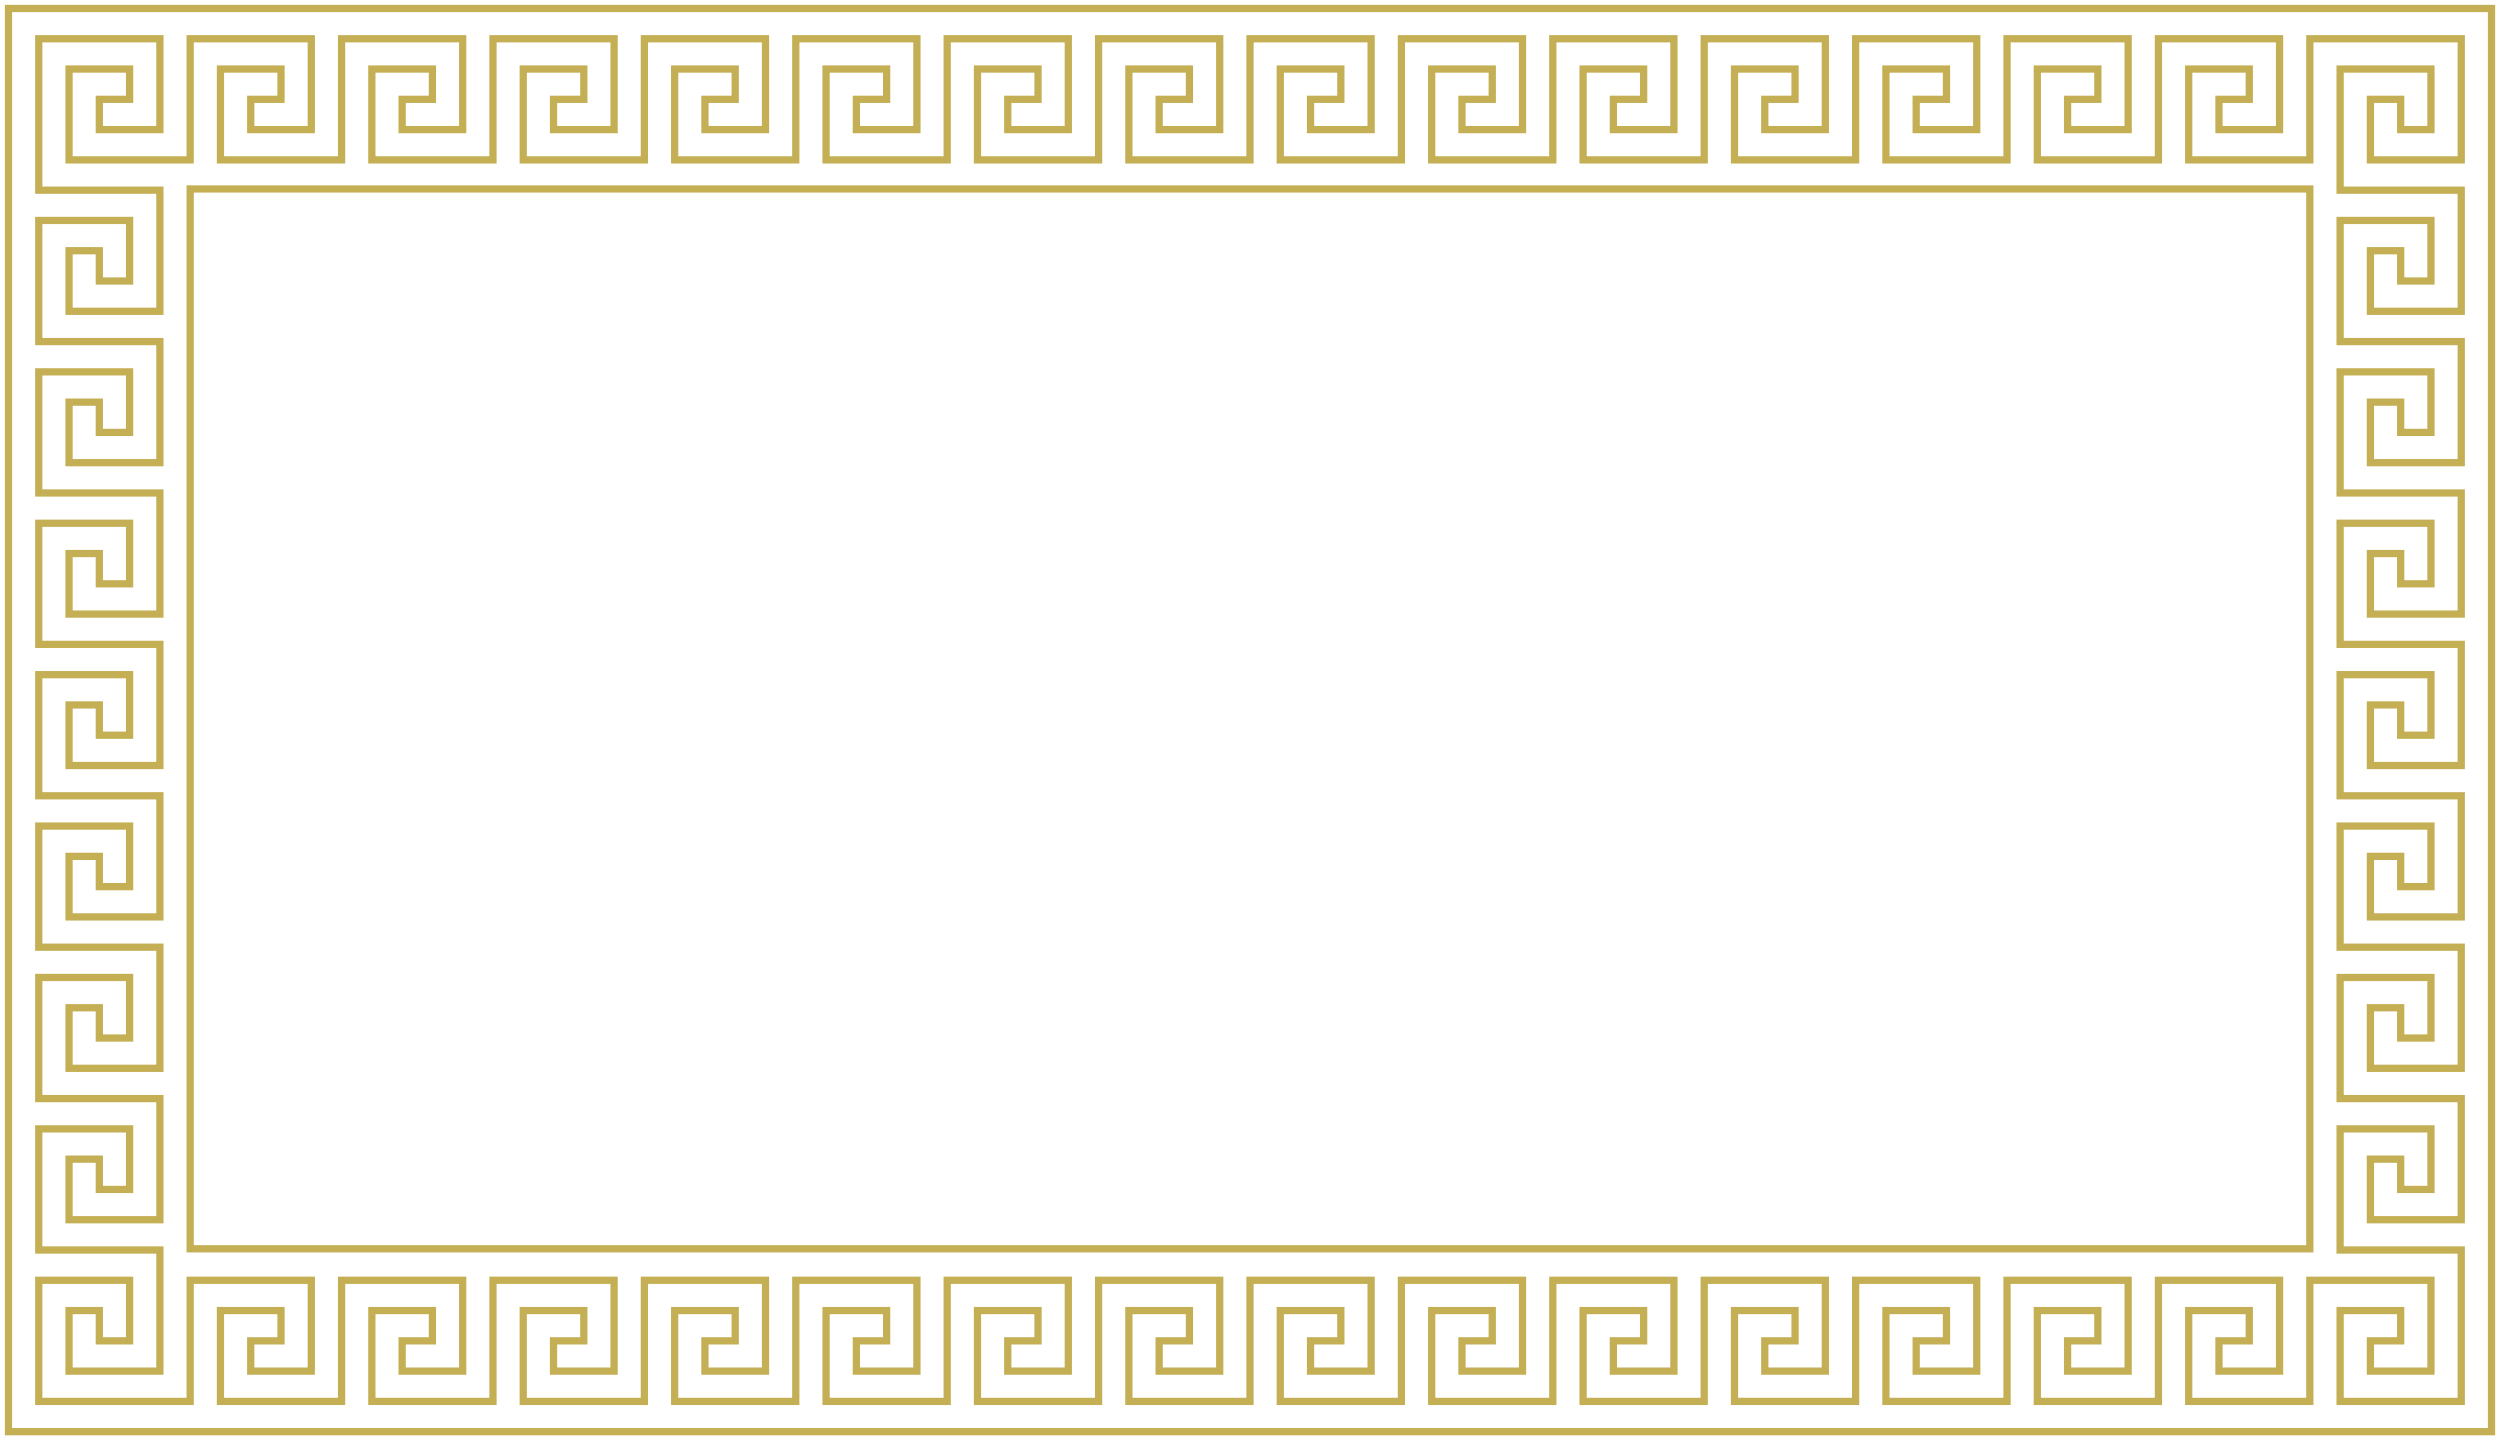
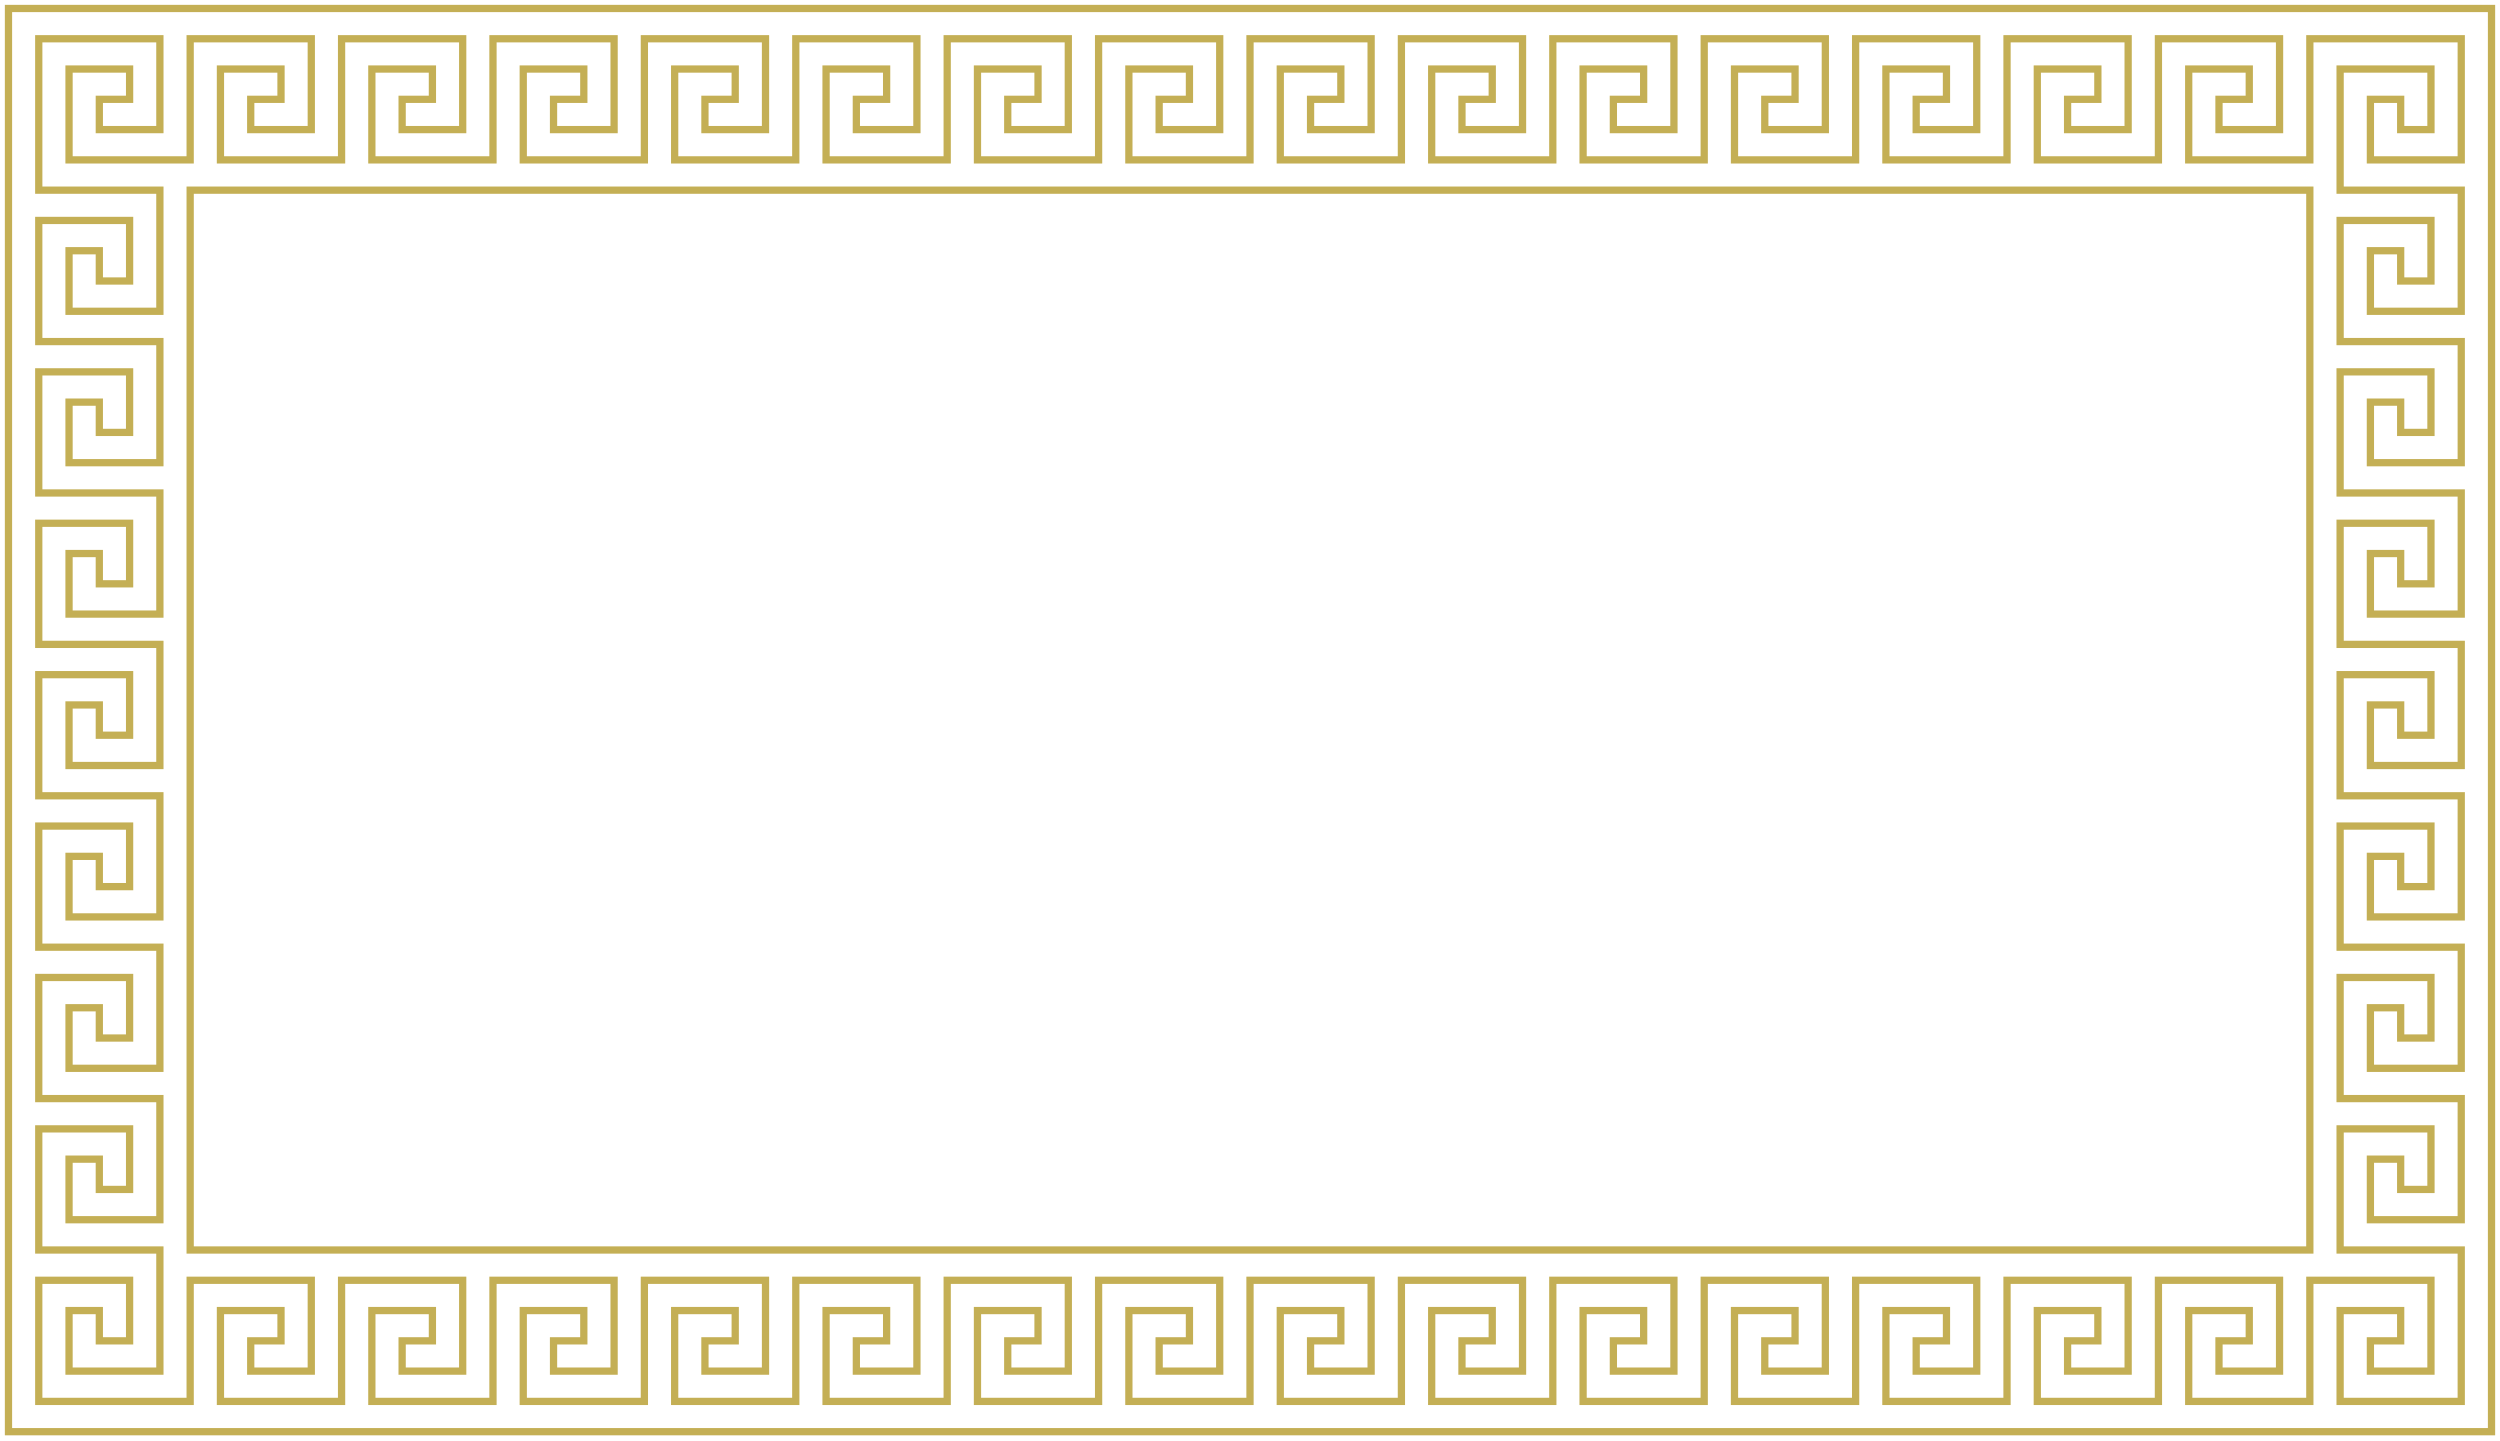
<svg xmlns="http://www.w3.org/2000/svg" viewBox="0 0 2064 1189">
  <path d="M32,157 l0,-25 l0,-100 l100,0 l0,75 l-50,0 l0,-25 l25,0 l0,-25 l-50,0 l0,75 l100,0 l0,-100 l100,0 l0,75 l-50,0 l0,-25 l25,0 l0,-25 l-50,0 l0,75 l100,0 l0,-100 l100,0 l0,75 l-50,0 l0,-25 l25,0 l0,-25 l-50,0 l0,75 l100,0 l0,-100 l100,0 l0,75 l-50,0 l0,-25 l25,0 l0,-25 l-50,0 l0,75 l100,0 l0,-100 l100,0 l0,75 l-50,0 l0,-25 l25,0 l0,-25 l-50,0 l0,75 l100,0 l0,-100 l100,0 l0,75 l-50,0 l0,-25 l25,0 l0,-25 l-50,0 l0,75 l100,0 l0,-100 l100,0 l0,75 l-50,0 l0,-25 l25,0 l0,-25 l-50,0 l0,75 l100,0 l0,-100 l100,0 l0,75 l-50,0 l0,-25 l25,0 l0,-25 l-50,0 l0,75 l100,0 l0,-100 l100,0 l0,75 l-50,0 l0,-25 l25,0 l0,-25 l-50,0 l0,75 l100,0 l0,-100 l100,0 l0,75 l-50,0 l0,-25 l25,0 l0,-25 l-50,0 l0,75 l100,0 l0,-100 l100,0 l0,75 l-50,0 l0,-25 l25,0 l0,-25 l-50,0 l0,75 l100,0 l0,-100 l100,0 l0,75 l-50,0 l0,-25 l25,0 l0,-25 l-50,0 l0,75 l100,0 l0,-100 l100,0 l0,75 l-50,0 l0,-25 l25,0 l0,-25 l-50,0 l0,75 l100,0 l0,-100 l100,0 l0,75 l-50,0 l0,-25 l25,0 l0,-25 l-50,0 l0,75 l100,0 l0,-100 l100,0 l0,75 l-50,0 l0,-25 l25,0 l0,-25 l-50,0 l0,75 l100,0 l0,-100 l25,0 l100,0 l0,100 l-75,0 l0,-50 l25,0 l0,25 l25,0 l0,-50 l-75,0 l0,100 l100,0 l0,100 l-75,0 l0,-50 l25,0 l0,25 l25,0 l0,-50 l-75,0 l0,100 l100,0 l0,100 l-75,0 l0,-50 l25,0 l0,25 l25,0 l0,-50 l-75,0 l0,100 l100,0 l0,100 l-75,0 l0,-50 l25,0 l0,25 l25,0 l0,-50 l-75,0 l0,100 l100,0 l0,100 l-75,0 l0,-50 l25,0 l0,25 l25,0 l0,-50 l-75,0 l0,100 l100,0 l0,100 l-75,0 l0,-50 l25,0 l0,25 l25,0 l0,-50 l-75,0 l0,100 l100,0 l0,100 l-75,0 l0,-50 l25,0 l0,25 l25,0 l0,-50 l-75,0 l0,100 l100,0 l0,100 l-75,0 l0,-50 l25,0 l0,25 l25,0 l0,-50 l-75,0 l0,100 l100,0 l0,125 l-100,0 l0,-75 l50,0 l0,25 l-25,0 l0,25 l50,0 l0,-75 l-100,0 l0,100 l-100,0 l0,-75 l50,0 l0,25 l-25,0 l0,25 l50,0 l0,-75 l-100,0 l0,100 l-100,0 l0,-75 l50,0 l0,25 l-25,0 l0,25 l50,0 l0,-75 l-100,0 l0,100 l-100,0 l0,-75 l50,0 l0,25 l-25,0 l0,25 l50,0 l0,-75 l-100,0 l0,100 l-100,0 l0,-75 l50,0 l0,25 l-25,0 l0,25 l50,0 l0,-75 l-100,0 l0,100 l-100,0 l0,-75 l50,0 l0,25 l-25,0 l0,25 l50,0 l0,-75 l-100,0 l0,100 l-100,0 l0,-75 l50,0 l0,25 l-25,0 l0,25 l50,0 l0,-75 l-100,0 l0,100 l-100,0 l0,-75 l50,0 l0,25 l-25,0 l0,25 l50,0 l0,-75 l-100,0 l0,100 l-100,0 l0,-75 l50,0 l0,25 l-25,0 l0,25 l50,0 l0,-75 l-100,0 l0,100 l-100,0 l0,-75 l50,0 l0,25 l-25,0 l0,25 l50,0 l0,-75 l-100,0 l0,100 l-100,0 l0,-75 l50,0 l0,25 l-25,0 l0,25 l50,0 l0,-75 l-100,0 l0,100 l-100,0 l0,-75 l50,0 l0,25 l-25,0 l0,25 l50,0 l0,-75 l-100,0 l0,100 l-100,0 l0,-75 l50,0 l0,25 l-25,0 l0,25 l50,0 l0,-75 l-100,0 l0,100 l-100,0 l0,-75 l50,0 l0,25 l-25,0 l0,25 l50,0 l0,-75 l-100,0 l0,100 l-100,0 l0,-75 l50,0 l0,25 l-25,0 l0,25 l50,0 l0,-75 l-100,0 l0,100 l-125,0 l0,-100 l75,0 l0,50 l-25,0 l0,-25 l-25,0 l0,50 l75,0 l0,-100 l-100,0 l0,-100 l75,0 l0,50 l-25,0 l0,-25 l-25,0 l0,50 l75,0 l0,-100 l-100,0 l0,-100 l75,0 l0,50 l-25,0 l0,-25 l-25,0 l0,50 l75,0 l0,-100 l-100,0 l0,-100 l75,0 l0,50 l-25,0 l0,-25 l-25,0 l0,50 l75,0 l0,-100 l-100,0 l0,-100 l75,0 l0,50 l-25,0 l0,-25 l-25,0 l0,50 l75,0 l0,-100 l-100,0 l0,-100 l75,0 l0,50 l-25,0 l0,-25 l-25,0 l0,50 l75,0 l0,-100 l-100,0 l0,-100 l75,0 l0,50 l-25,0 l0,-25 l-25,0 l0,50 l75,0 l0,-100 l-100,0 l0,-100 l75,0 l0,50 l-25,0 l0,-25 l-25,0 l0,50 l75,0 l0,-100 l-100,0 z" fill="none" stroke="#AB8E0E" stroke-opacity="0.7" stroke-width="6" />
  <path d="M7,7 l2050,0 l0,1175 l-2050,0 z" fill="none" stroke="#AB8E0E" stroke-opacity="0.7" stroke-width="6" />
-   <path d="M157,156 l1750,0 l0,875 l-1750,0 z" fill="none" stroke="#AB8E0E" stroke-opacity="0.7" stroke-width="6" />
+   <path d="M157,157 l1750,0 l0,875 l-1750,0 z" fill="none" stroke="#AB8E0E" stroke-opacity="0.7" stroke-width="6" />
</svg>
